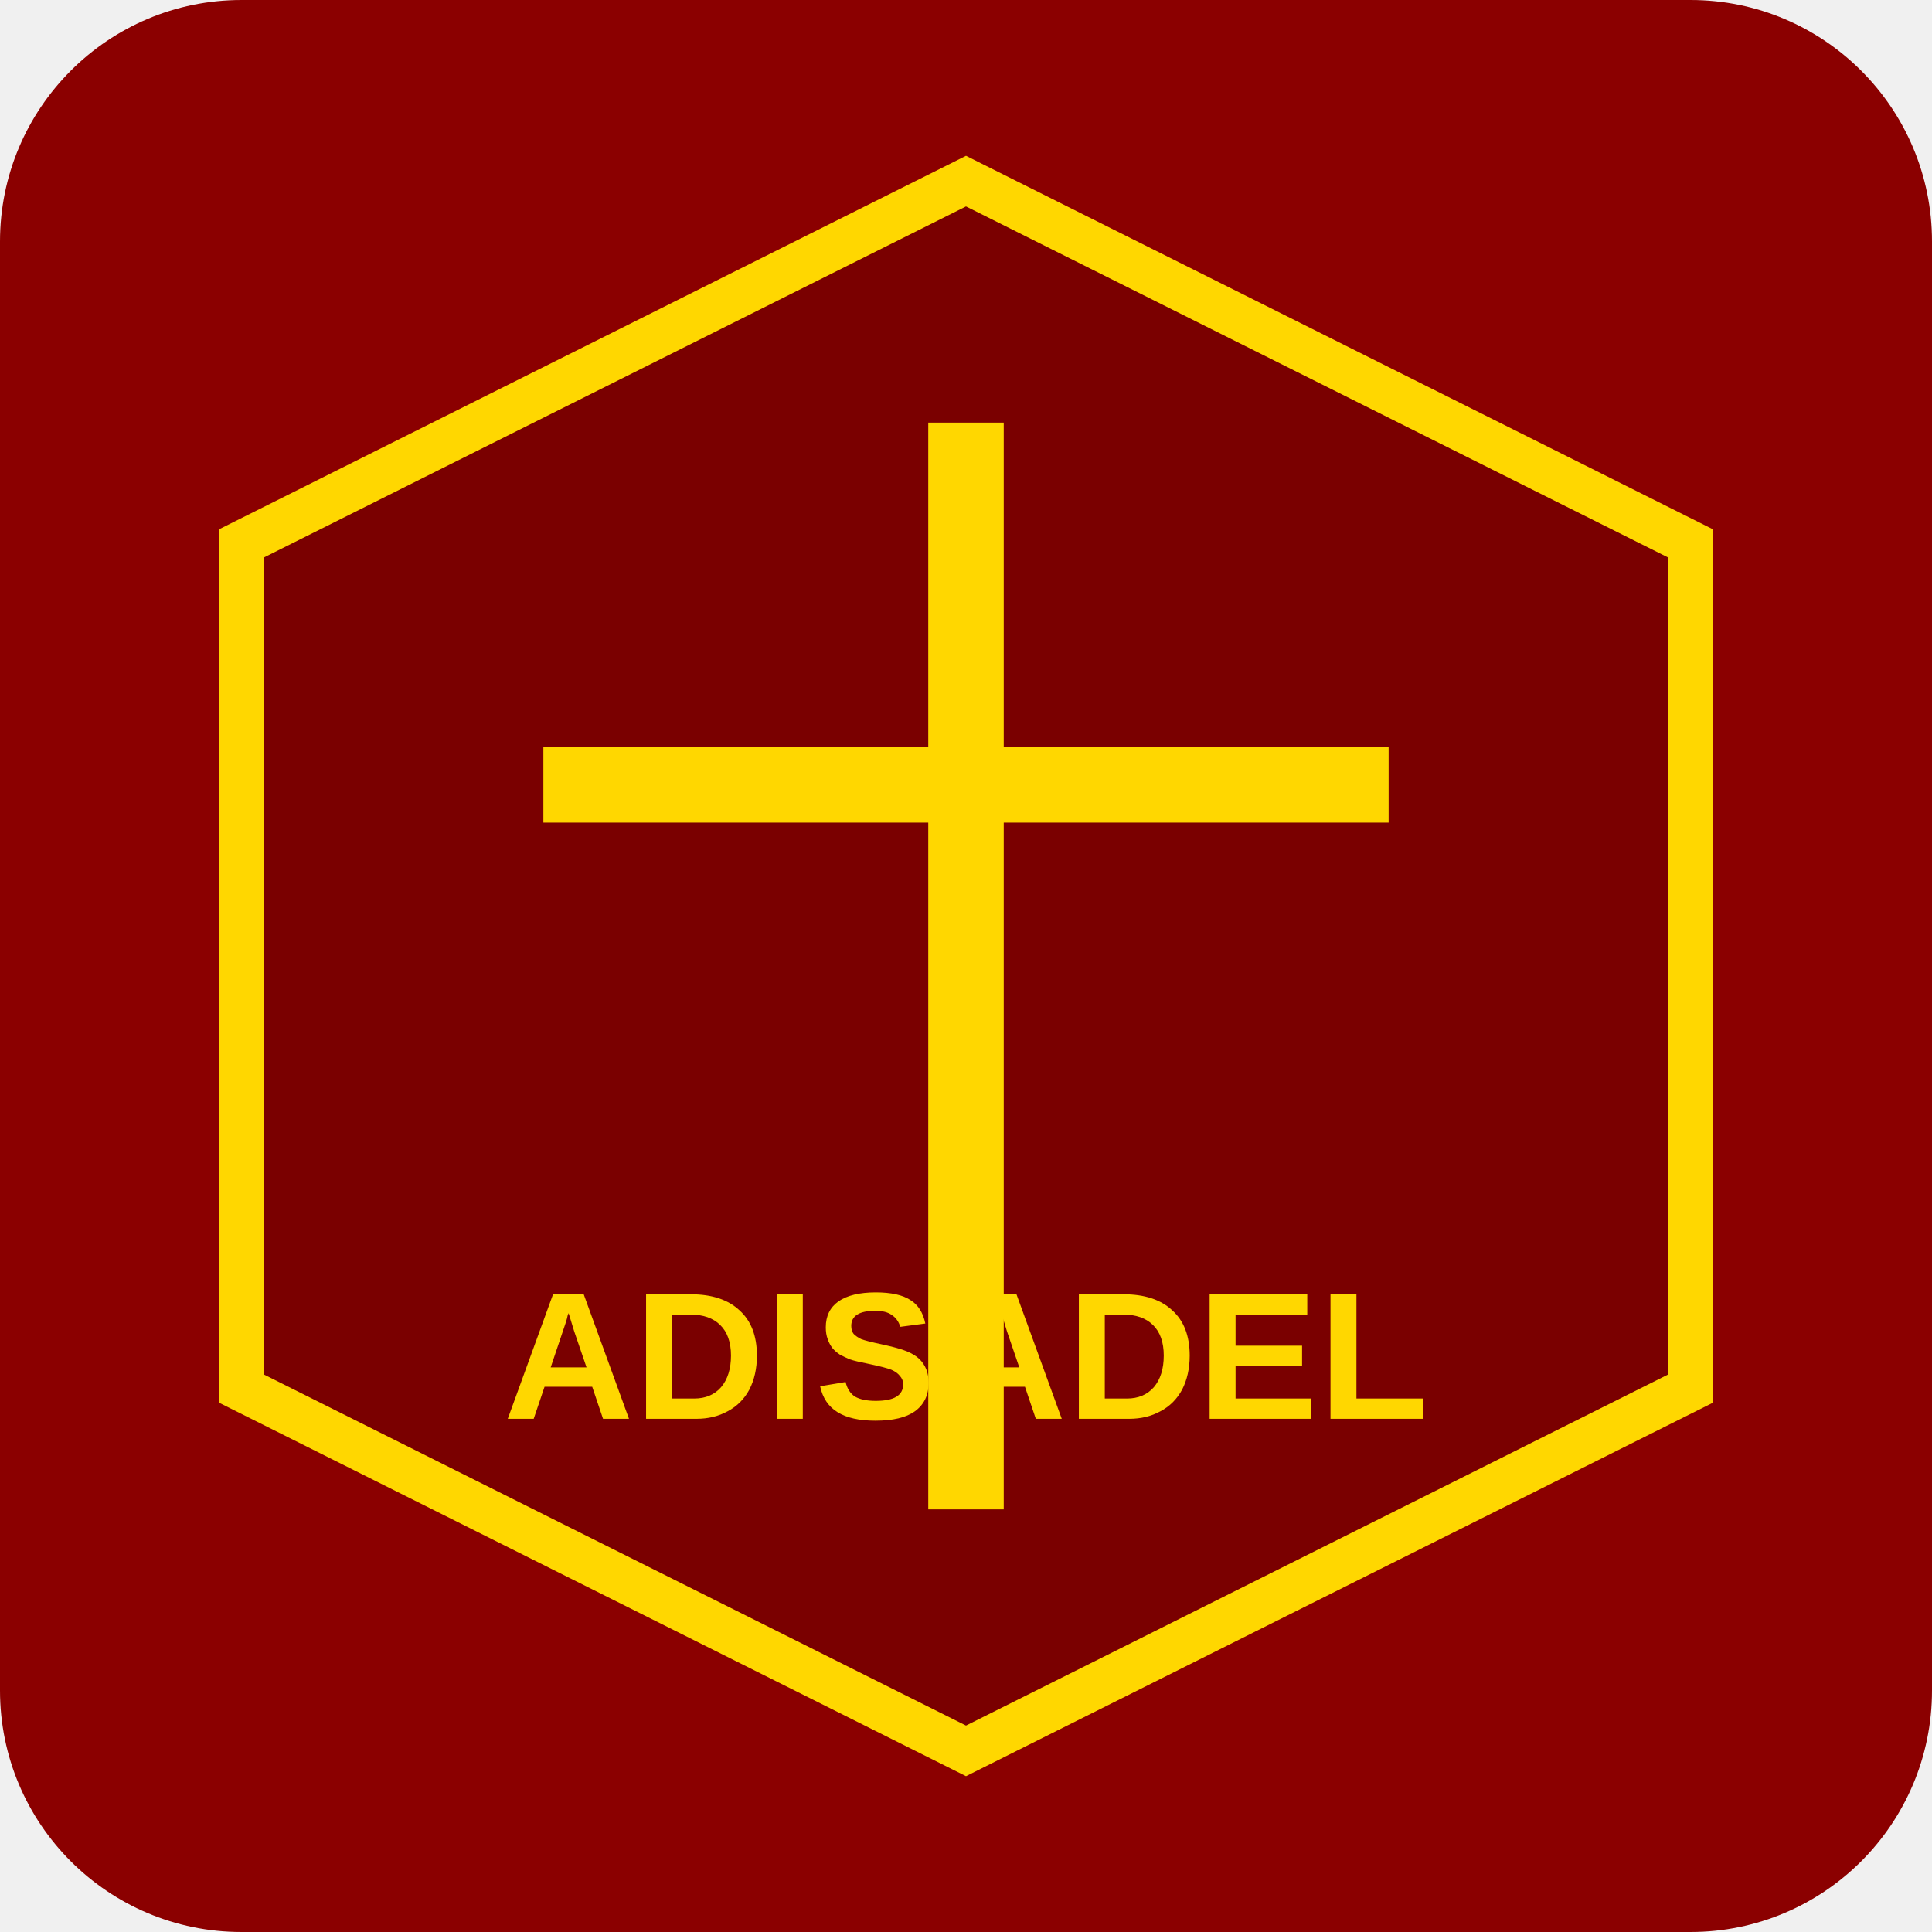
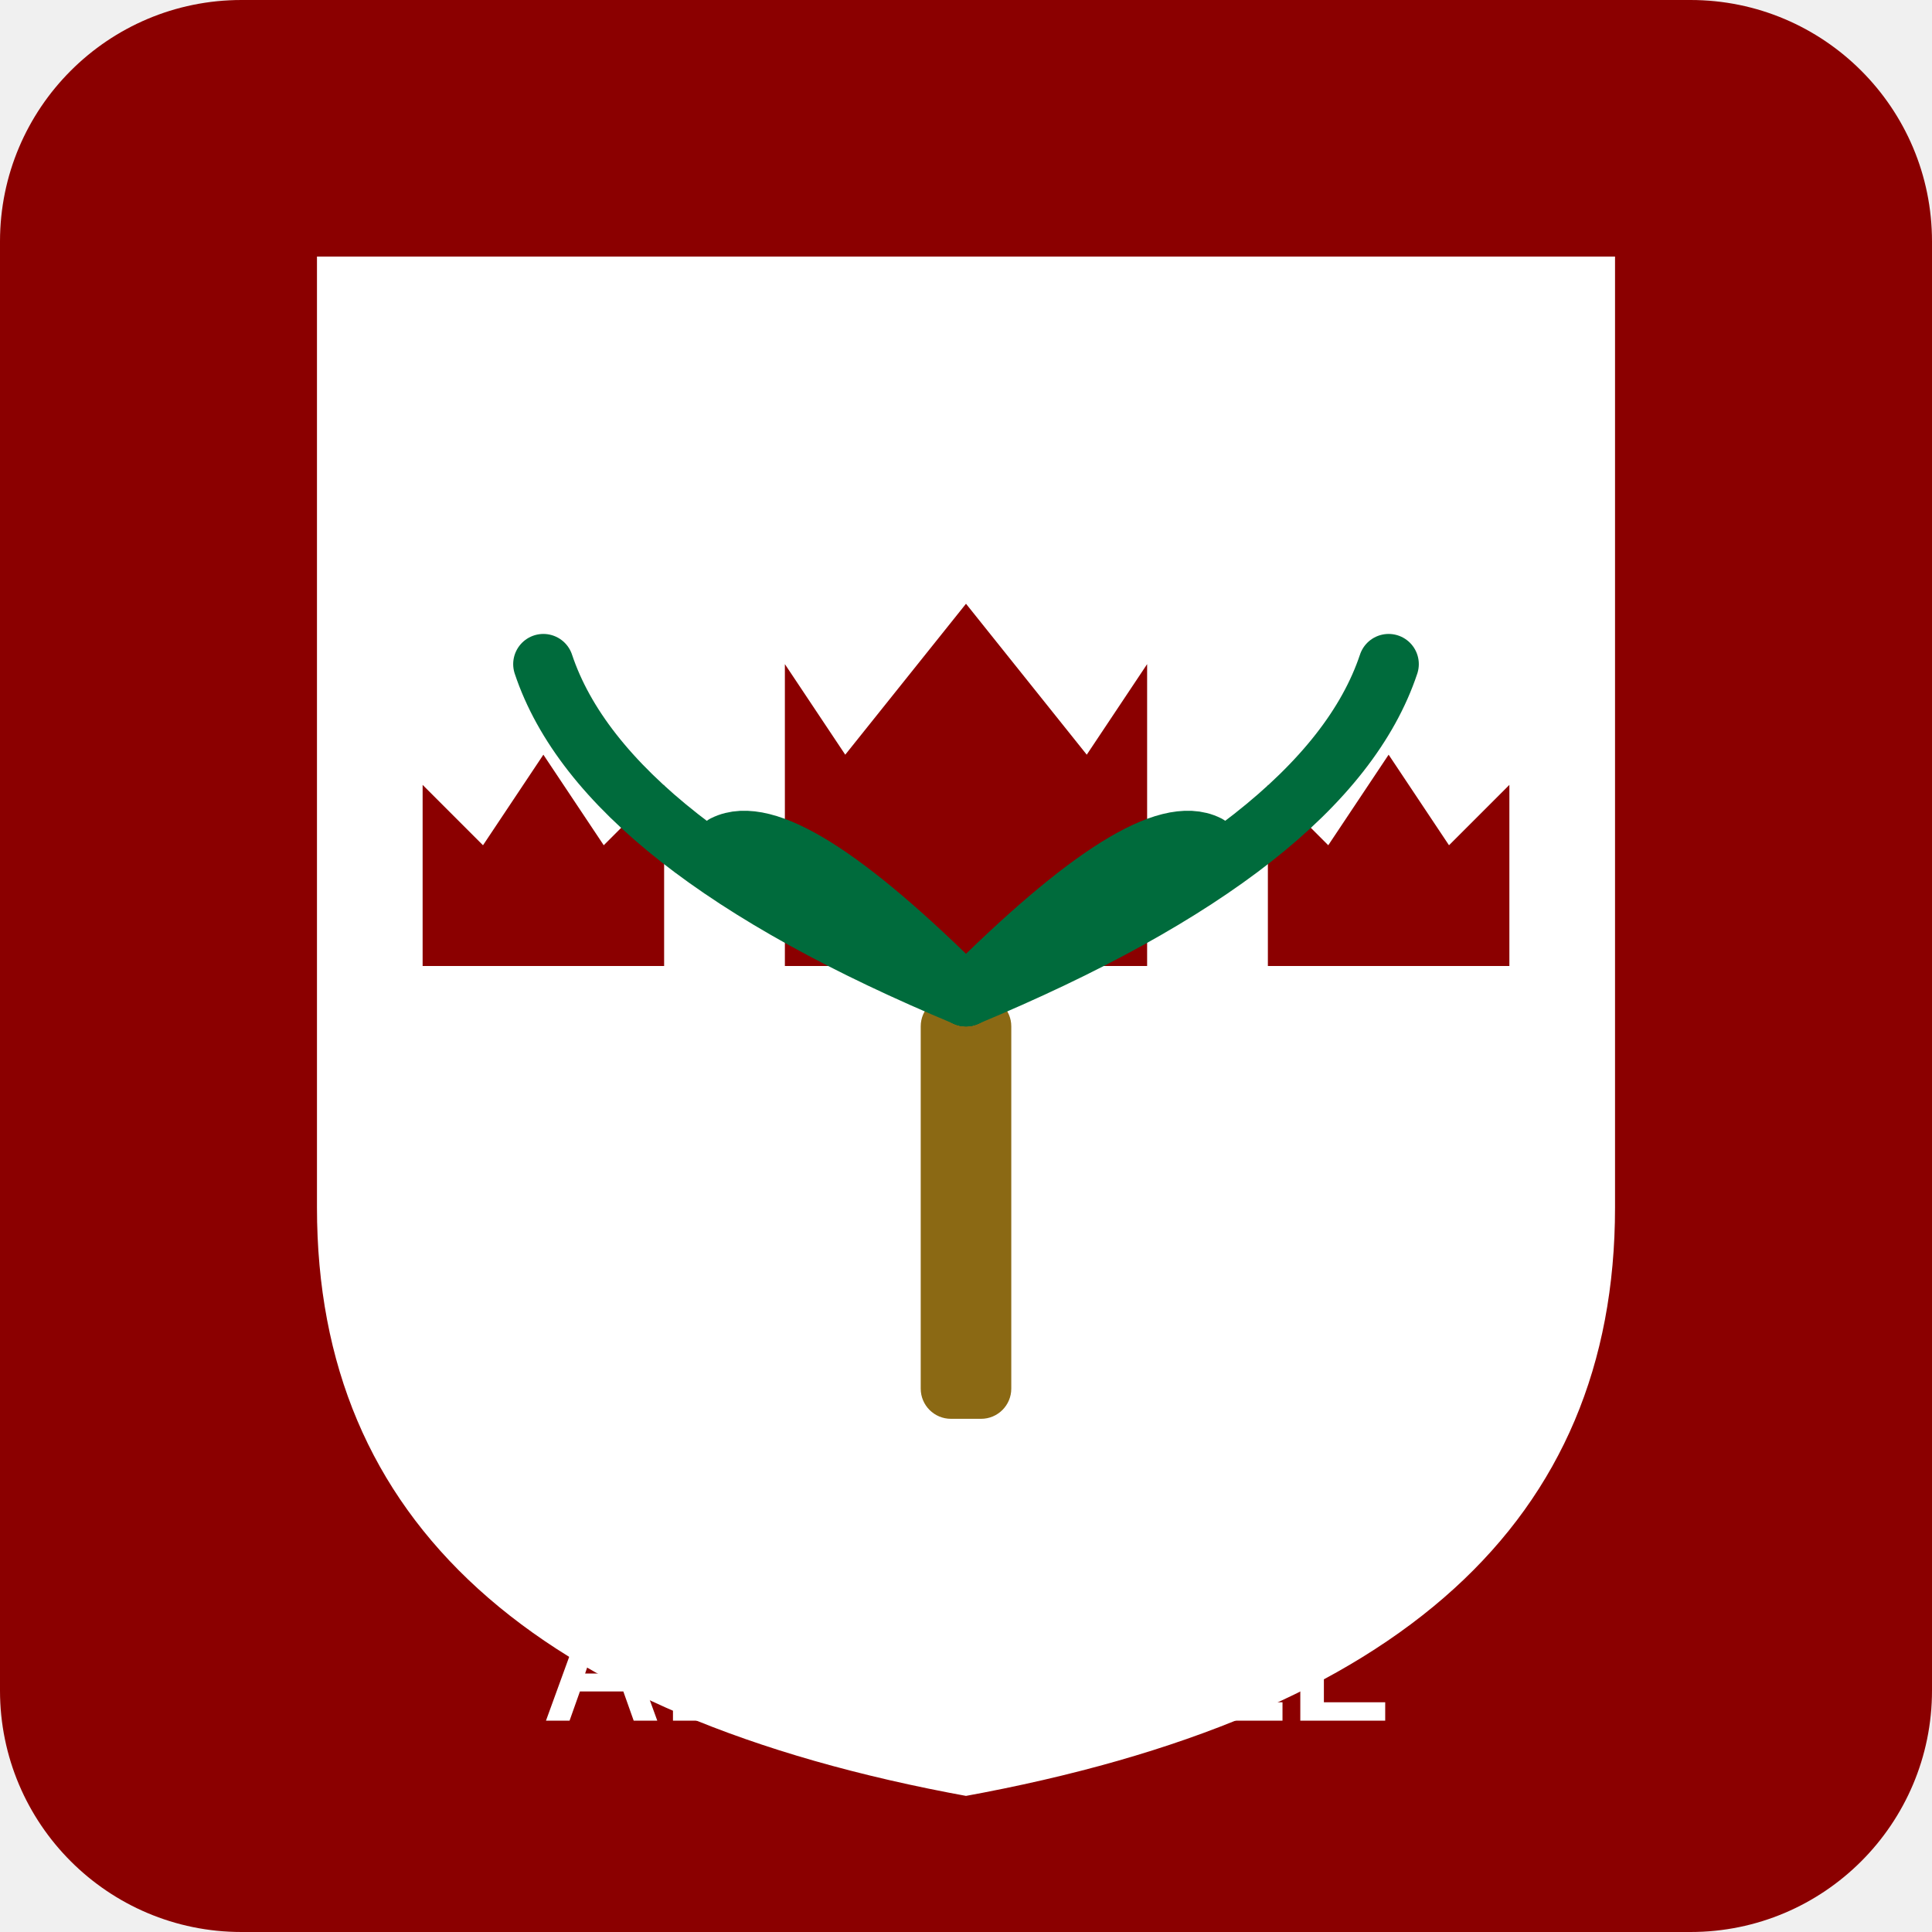
<svg xmlns="http://www.w3.org/2000/svg" viewBox="0 0 64 64" width="64" height="64">
  <rect width="64" height="64" rx="8" fill="#8B0000" />
-   <path d="M32 6 L56 18 L56 46 L32 58 L8 46 L8 18 Z" fill="#7A0000" stroke="#FFD700" stroke-width="1.5" />
-   <line x1="32" y1="14" x2="32" y2="50" stroke="#FFD700" stroke-width="2.5" />
-   <line x1="18" y1="26" x2="46" y2="26" stroke="#FFD700" stroke-width="2.5" />
-   <text x="32" y="47" text-anchor="middle" font-family="Arial,sans-serif" font-size="6" font-weight="800" fill="#FFD700">ADISADEL</text>
+   <path d="M10 8 L54 8 L54 40 Q54 56 32 60 Q10 56 10 40 Z" fill="#fff" stroke="#8B0000" stroke-width="1" />
+   <path d="M14 26 L14 32 L22 32 L22 26 L20 28 L18 25 L16 28 Z" fill="#8B0000" />
+   <path d="M26 22 L26 32 L38 32 L38 22 L36 25 L32 20 L28 25 Z" fill="#8B0000" />
+   <path d="M42 26 L42 32 L50 32 L50 26 L48 28 L46 25 L44 28 Z" fill="#8B0000" />
+   <rect x="30.5" y="33" width="3" height="14" rx="1" fill="#8B6914" />
+   <path d="M32 33 Q20 28 18 22" stroke="#006B3C" stroke-width="2" fill="none" stroke-linecap="round" />
+   <path d="M32 33 Q44 28 46 22" stroke="#006B3C" stroke-width="2" fill="none" stroke-linecap="round" />
+   <path d="M32 33 Q26 27 24 28" stroke="#006B3C" stroke-width="2" fill="none" stroke-linecap="round" />
+   <path d="M32 33 Q38 27 40 28" stroke="#006B3C" stroke-width="2" fill="none" stroke-linecap="round" />
+   <text x="32" y="57" text-anchor="middle" font-family="Arial,sans-serif" font-size="5.5" font-weight="800" fill="#fff">ADISADEL</text>
</svg>
